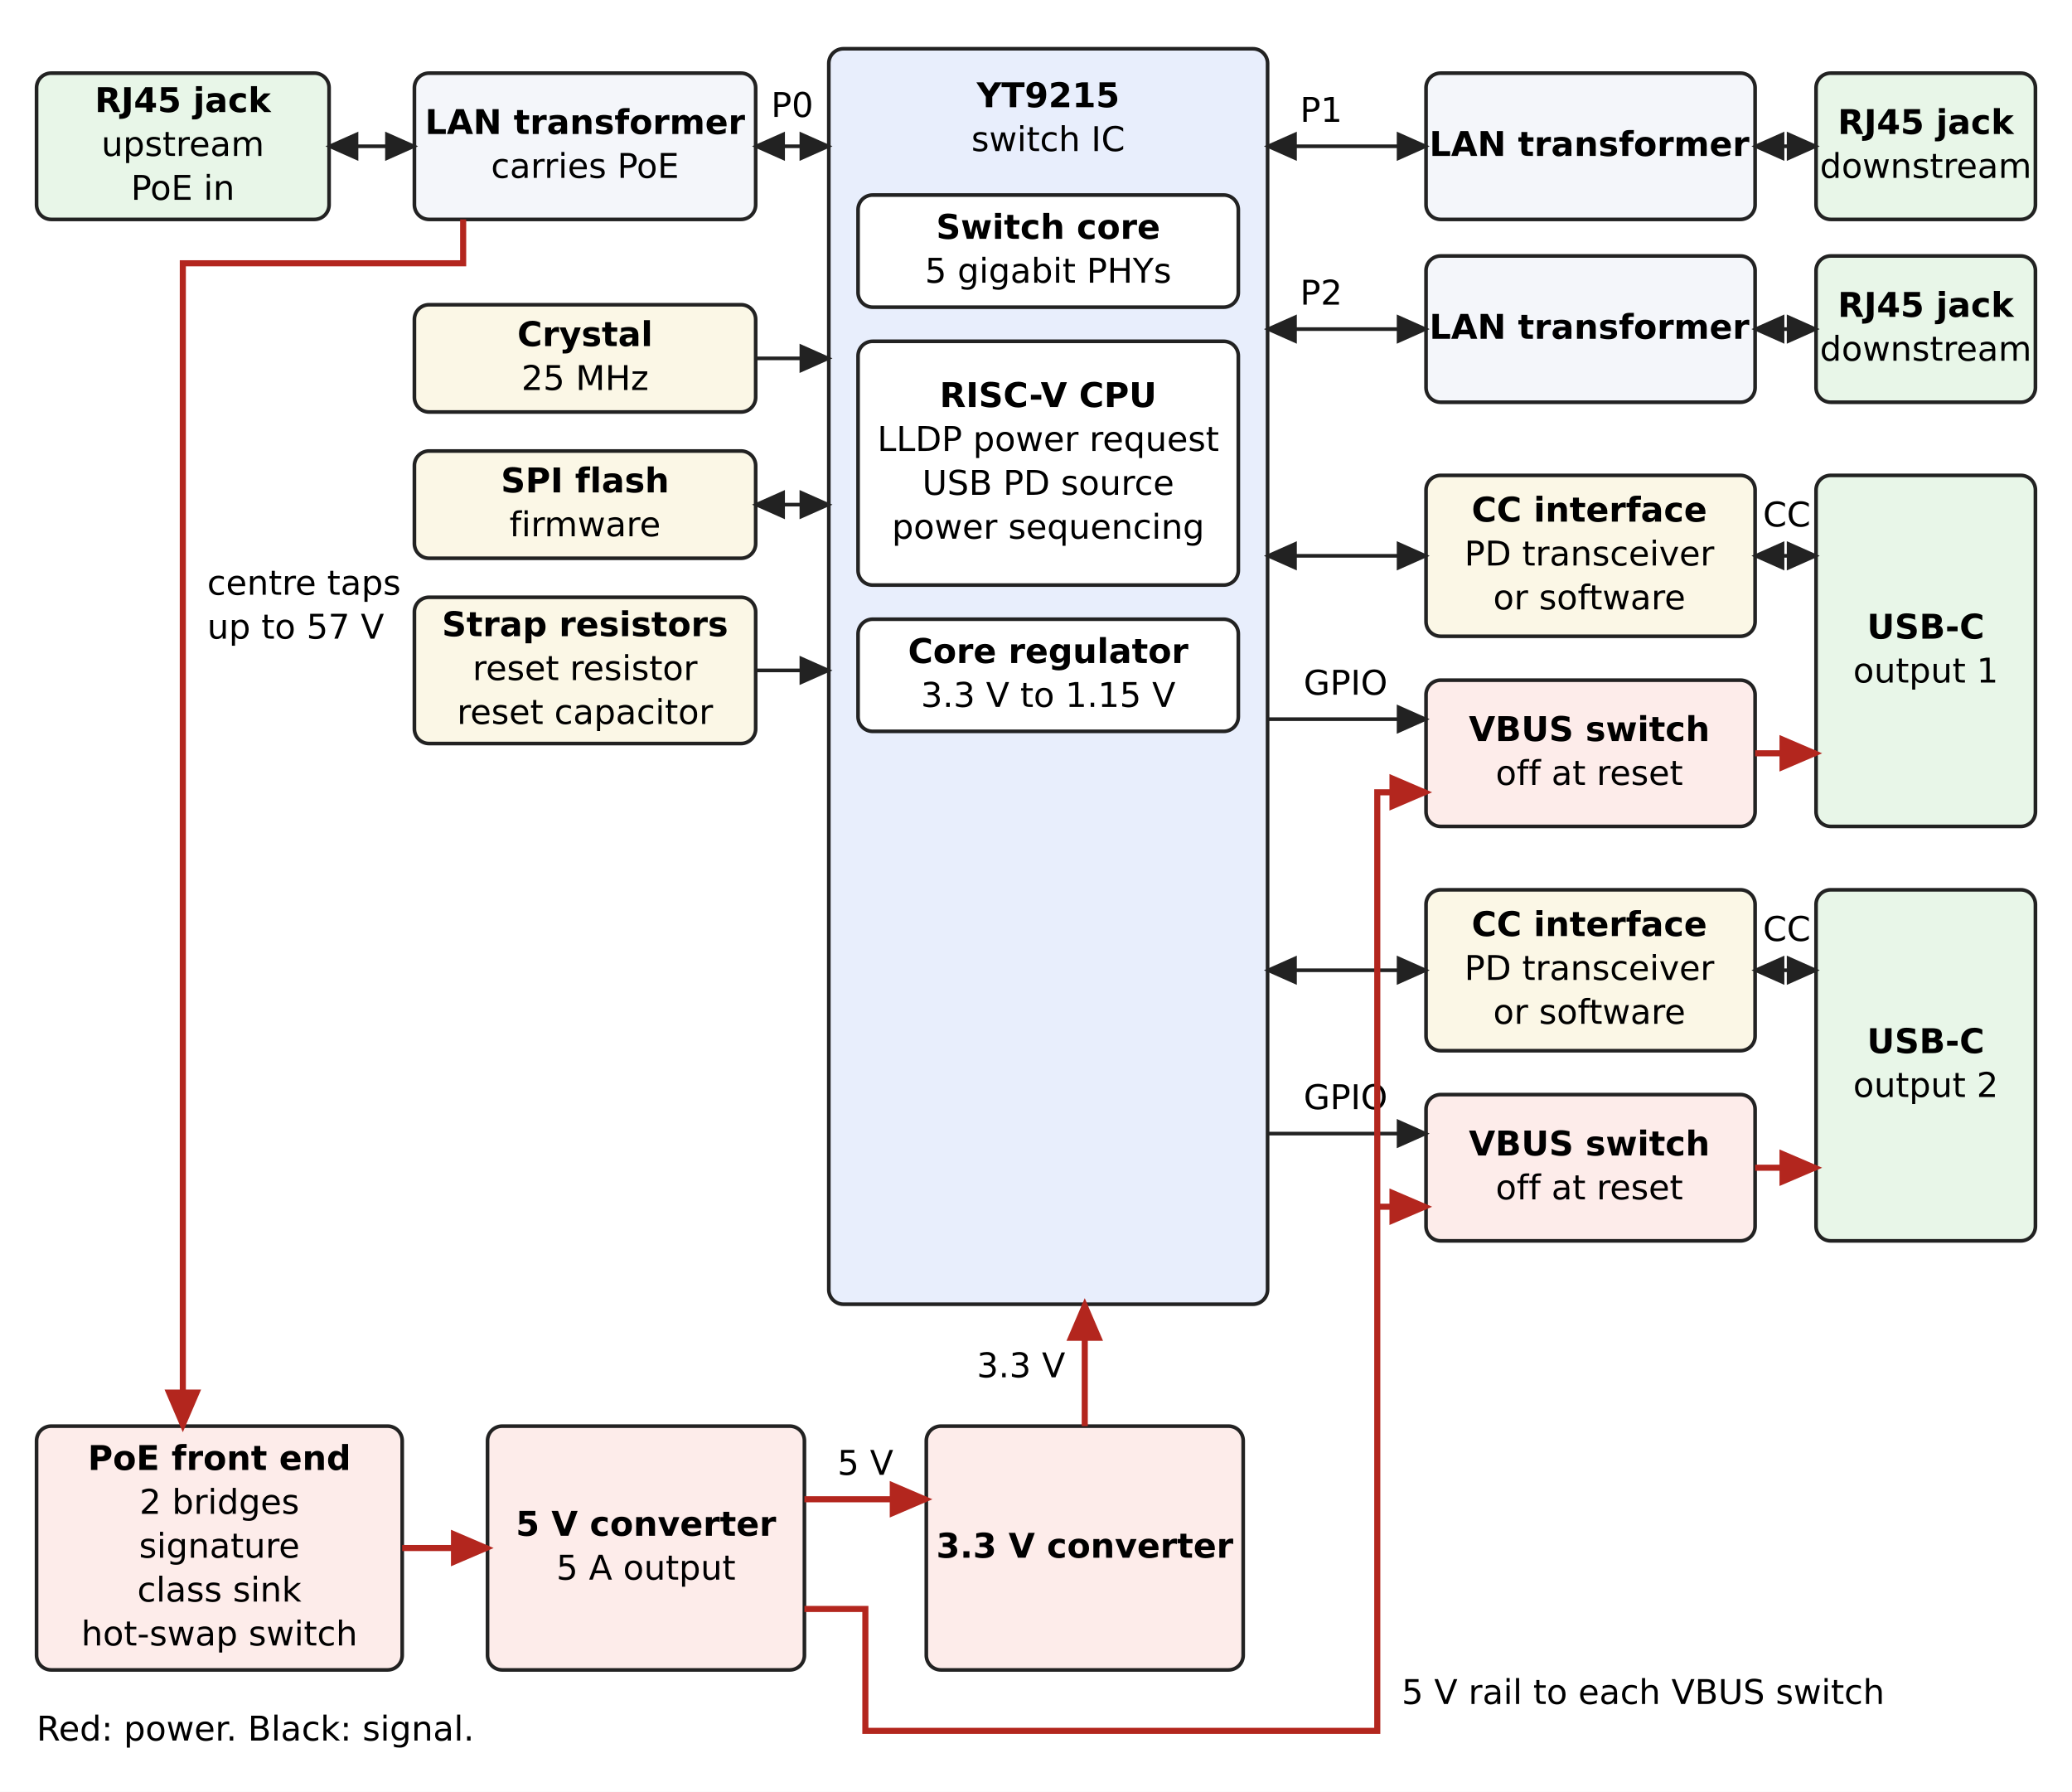
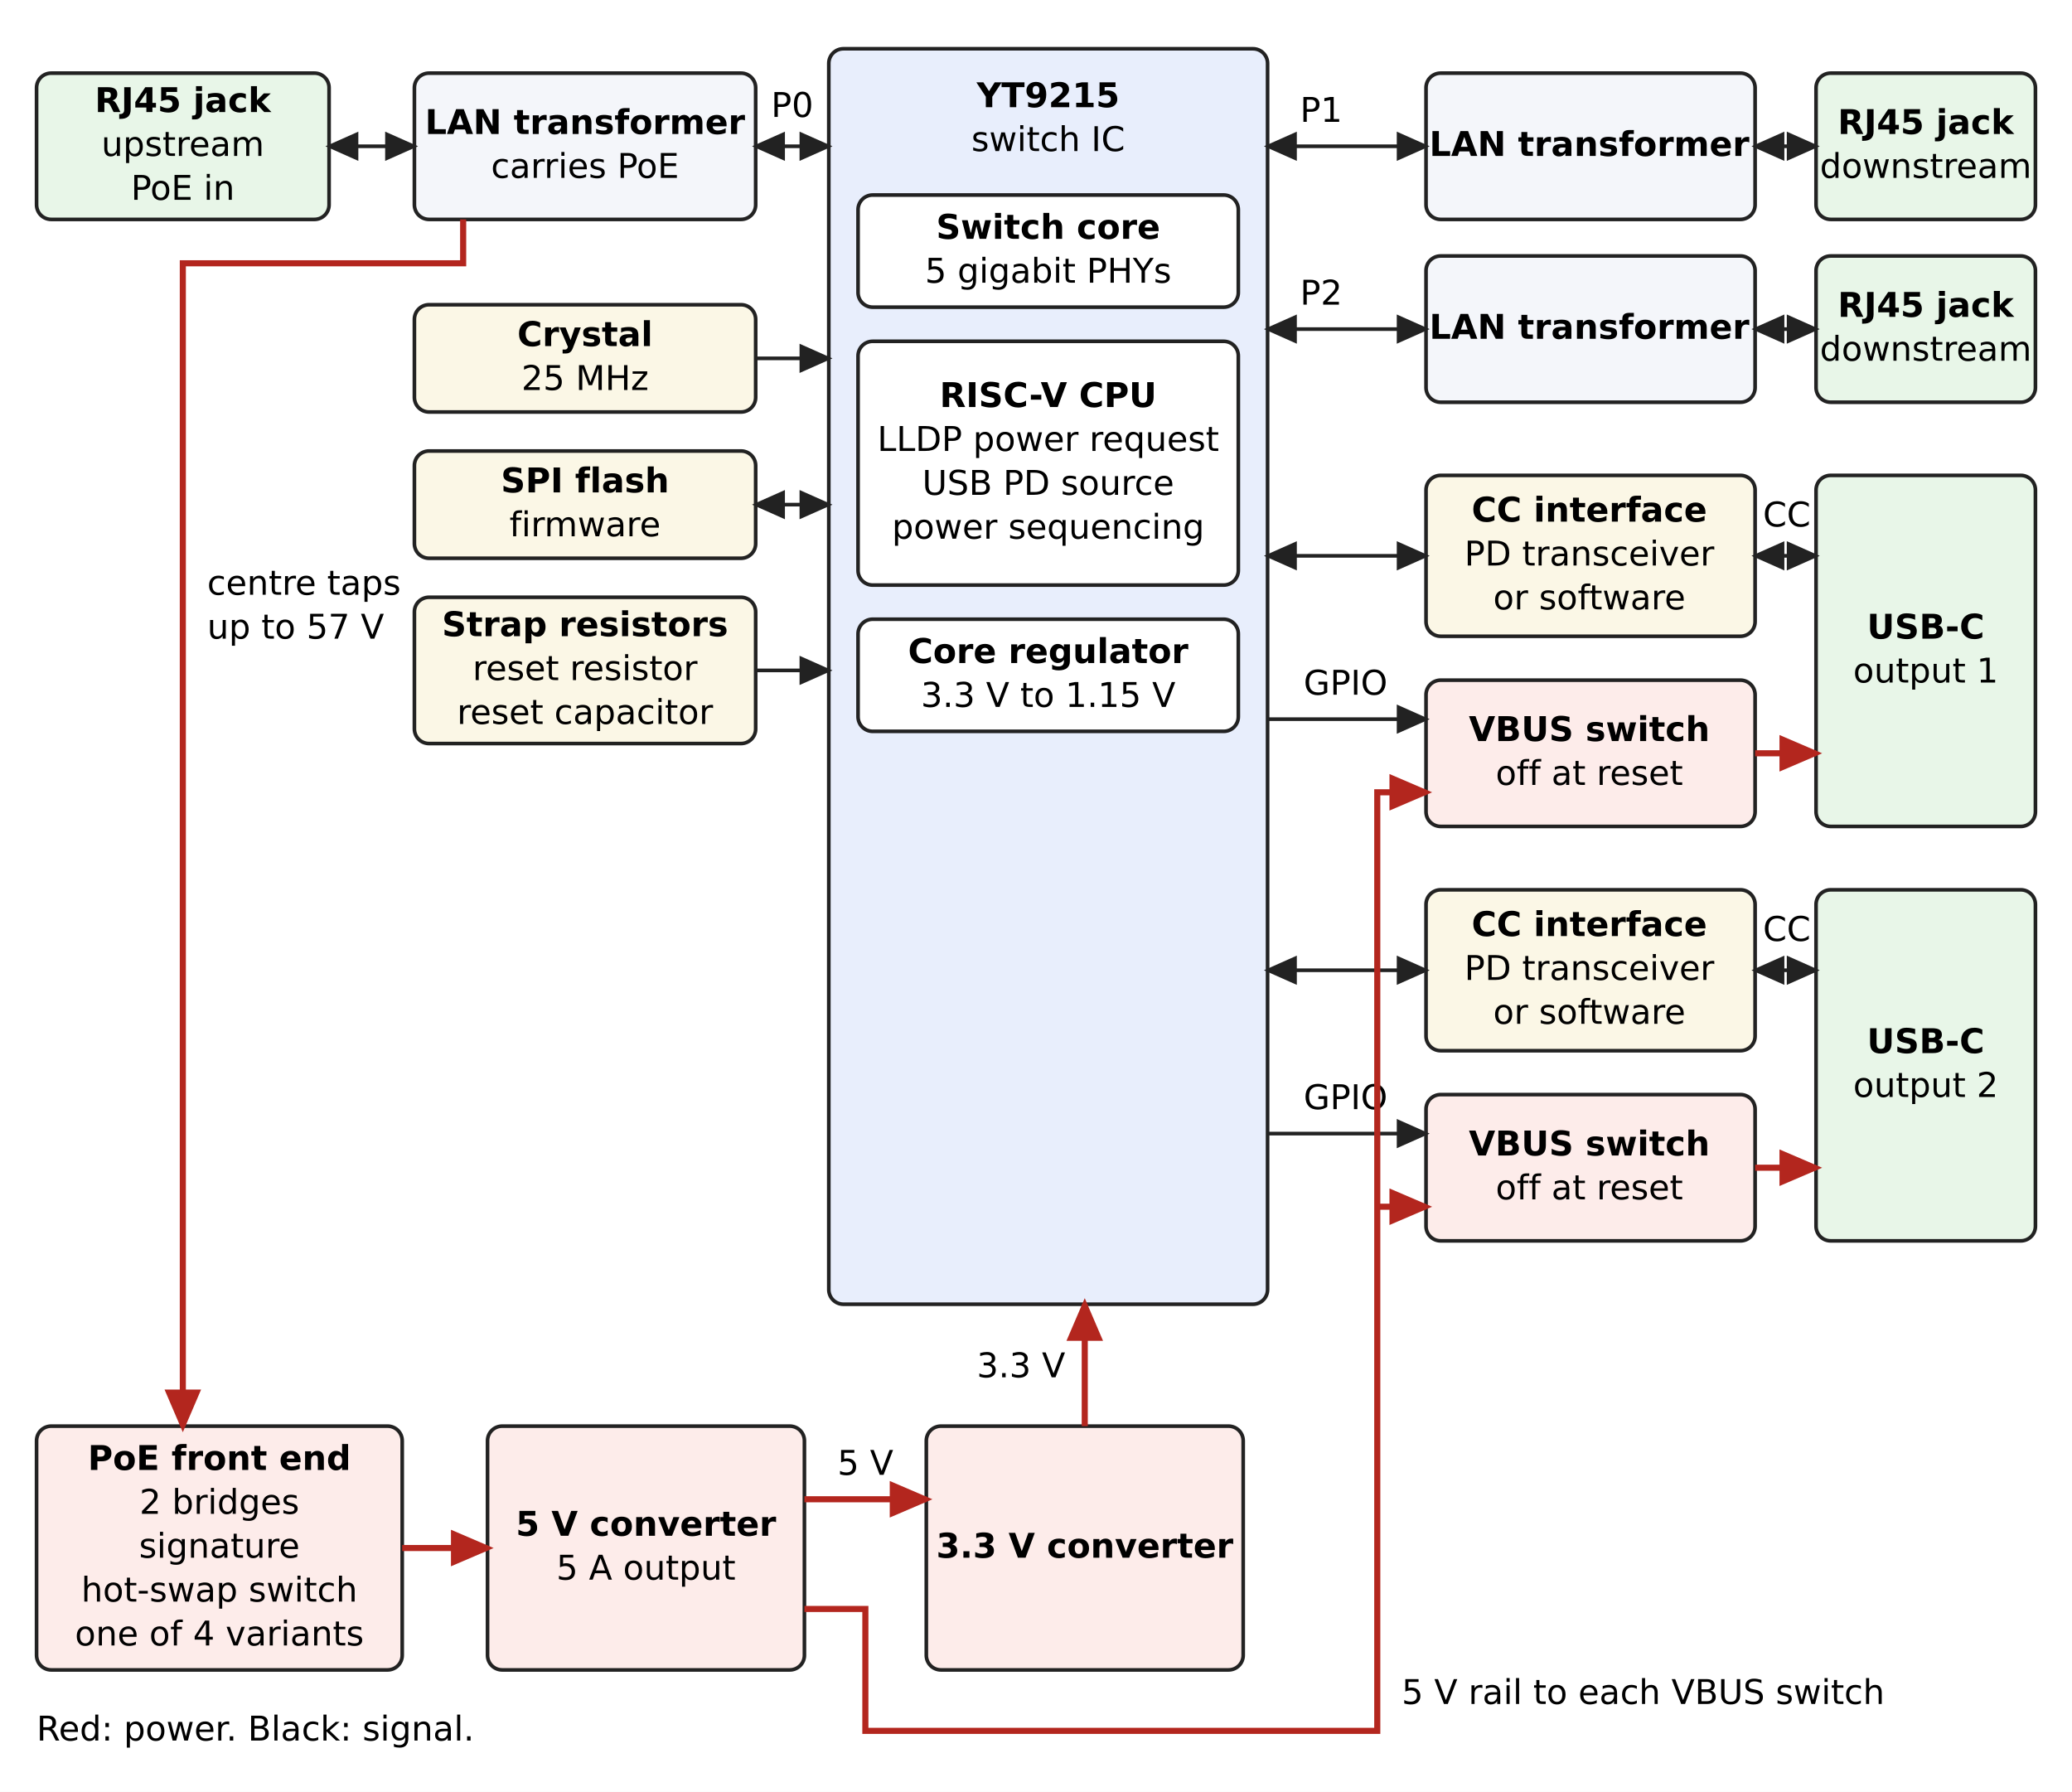
<svg xmlns="http://www.w3.org/2000/svg" viewBox="0 0 850 735" width="850" height="735" font-family="DejaVu Sans, Arial, sans-serif" font-size="14">
  <defs>
    <marker id="a" markerWidth="9" markerHeight="8" refX="8" refY="4" orient="auto">
      <path d="M0,0 L9,4 L0,8 z" fill="#222" />
    </marker>
    <marker id="b" markerWidth="9" markerHeight="8" refX="1" refY="4" orient="auto">
      <path d="M9,0 L0,4 L9,8 z" fill="#222" />
    </marker>
    <marker id="pa" markerWidth="7" markerHeight="6" refX="6" refY="3" orient="auto">
      <path d="M0,0 L7,3 L0,6 z" fill="#b3261e" />
    </marker>
  </defs>
  <rect width="850" height="735" fill="#ffffff" />
  <rect x="340" y="20" width="180" height="515" rx="6" fill="#e8eefc" stroke="#222" stroke-width="1.5" />
  <text x="430" y="40" text-anchor="middle" dominant-baseline="middle" font-weight="bold">YT9215</text>
  <text x="430" y="58" text-anchor="middle" dominant-baseline="middle">switch IC</text>
  <rect x="352" y="80" width="156" height="46" rx="6" fill="#ffffff" stroke="#222" stroke-width="1.5" />
  <text x="430" y="94" text-anchor="middle" dominant-baseline="middle" font-weight="bold">Switch core</text>
  <text x="430" y="112" text-anchor="middle" dominant-baseline="middle">5 gigabit PHYs</text>
  <rect x="352" y="140" width="156" height="100" rx="6" fill="#ffffff" stroke="#222" stroke-width="1.5" />
  <text x="430" y="163" text-anchor="middle" dominant-baseline="middle" font-weight="bold">RISC-V CPU</text>
  <text x="430" y="181" text-anchor="middle" dominant-baseline="middle">LLDP power request</text>
  <text x="430" y="199" text-anchor="middle" dominant-baseline="middle">USB PD source</text>
  <text x="430" y="217" text-anchor="middle" dominant-baseline="middle">power sequencing</text>
  <rect x="352" y="254" width="156" height="46" rx="6" fill="#ffffff" stroke="#222" stroke-width="1.5" />
  <text x="430" y="268" text-anchor="middle" dominant-baseline="middle" font-weight="bold">Core regulator</text>
  <text x="430" y="286" text-anchor="middle" dominant-baseline="middle">3.3 V to 1.15 V</text>
  <rect x="15" y="30" width="120" height="60" rx="6" fill="#e8f6e8" stroke="#222" stroke-width="1.5" />
  <text x="75" y="42" text-anchor="middle" dominant-baseline="middle" font-weight="bold">RJ45 jack</text>
  <text x="75" y="60" text-anchor="middle" dominant-baseline="middle">upstream</text>
  <text x="75" y="78" text-anchor="middle" dominant-baseline="middle">PoE in</text>
  <rect x="170" y="30" width="140" height="60" rx="6" fill="#f4f6fa" stroke="#222" stroke-width="1.5" />
  <text x="240" y="51" text-anchor="middle" dominant-baseline="middle" font-weight="bold">LAN transformer</text>
  <text x="240" y="69" text-anchor="middle" dominant-baseline="middle">carries PoE</text>
  <path d="M135,60 L170,60" fill="none" stroke="#222" stroke-width="1.5" marker-end="url(#a)" marker-start="url(#b)" />
  <path d="M310,60 L340,60" fill="none" stroke="#222" stroke-width="1.5" marker-end="url(#a)" marker-start="url(#b)" />
  <text x="325" y="44" text-anchor="middle" dominant-baseline="middle">P0</text>
  <rect x="170" y="125" width="140" height="44" rx="6" fill="#fbf7e6" stroke="#222" stroke-width="1.5" />
  <text x="240" y="138" text-anchor="middle" dominant-baseline="middle" font-weight="bold">Crystal</text>
  <text x="240" y="156" text-anchor="middle" dominant-baseline="middle">25 MHz</text>
  <path d="M310,147 L340,147" fill="none" stroke="#222" stroke-width="1.5" marker-end="url(#a)" />
  <rect x="170" y="185" width="140" height="44" rx="6" fill="#fbf7e6" stroke="#222" stroke-width="1.5" />
  <text x="240" y="198" text-anchor="middle" dominant-baseline="middle" font-weight="bold">SPI flash</text>
  <text x="240" y="216" text-anchor="middle" dominant-baseline="middle">firmware</text>
  <path d="M310,207 L340,207" fill="none" stroke="#222" stroke-width="1.5" marker-end="url(#a)" marker-start="url(#b)" />
  <rect x="170" y="245" width="140" height="60" rx="6" fill="#fbf7e6" stroke="#222" stroke-width="1.5" />
  <text x="240" y="257" text-anchor="middle" dominant-baseline="middle" font-weight="bold">Strap resistors</text>
  <text x="240" y="275" text-anchor="middle" dominant-baseline="middle">reset resistor</text>
  <text x="240" y="293" text-anchor="middle" dominant-baseline="middle">reset capacitor</text>
  <path d="M310,275 L340,275" fill="none" stroke="#222" stroke-width="1.5" marker-end="url(#a)" />
  <rect x="585" y="30" width="135" height="60" rx="6" fill="#f4f6fa" stroke="#222" stroke-width="1.5" />
  <text x="652" y="60" text-anchor="middle" dominant-baseline="middle" font-weight="bold">LAN transformer</text>
  <rect x="745" y="30" width="90" height="60" rx="6" fill="#e8f6e8" stroke="#222" stroke-width="1.5" />
  <text x="790" y="51" text-anchor="middle" dominant-baseline="middle" font-weight="bold">RJ45 jack</text>
  <text x="790" y="69" text-anchor="middle" dominant-baseline="middle">downstream</text>
  <path d="M520,60 L585,60" fill="none" stroke="#222" stroke-width="1.5" marker-end="url(#a)" marker-start="url(#b)" />
  <text x="542" y="46" text-anchor="middle" dominant-baseline="middle">P1</text>
  <path d="M720,60 L745,60" fill="none" stroke="#222" stroke-width="1.5" marker-end="url(#a)" marker-start="url(#b)" />
  <rect x="585" y="105" width="135" height="60" rx="6" fill="#f4f6fa" stroke="#222" stroke-width="1.5" />
  <text x="652" y="135" text-anchor="middle" dominant-baseline="middle" font-weight="bold">LAN transformer</text>
  <rect x="745" y="105" width="90" height="60" rx="6" fill="#e8f6e8" stroke="#222" stroke-width="1.5" />
  <text x="790" y="126" text-anchor="middle" dominant-baseline="middle" font-weight="bold">RJ45 jack</text>
  <text x="790" y="144" text-anchor="middle" dominant-baseline="middle">downstream</text>
  <path d="M520,135 L585,135" fill="none" stroke="#222" stroke-width="1.5" marker-end="url(#a)" marker-start="url(#b)" />
  <text x="542" y="121" text-anchor="middle" dominant-baseline="middle">P2</text>
  <path d="M720,135 L745,135" fill="none" stroke="#222" stroke-width="1.5" marker-end="url(#a)" marker-start="url(#b)" />
  <rect x="585" y="195" width="135" height="66" rx="6" fill="#fbf7e6" stroke="#222" stroke-width="1.5" />
  <text x="652" y="210" text-anchor="middle" dominant-baseline="middle" font-weight="bold">CC interface</text>
  <text x="652" y="228" text-anchor="middle" dominant-baseline="middle">PD transceiver</text>
  <text x="652" y="246" text-anchor="middle" dominant-baseline="middle">or software</text>
  <path d="M520,228 L585,228" fill="none" stroke="#222" stroke-width="1.5" marker-end="url(#a)" marker-start="url(#b)" />
  <rect x="585" y="279" width="135" height="60" rx="6" fill="#fdecea" stroke="#222" stroke-width="1.5" />
  <text x="652" y="300" text-anchor="middle" dominant-baseline="middle" font-weight="bold">VBUS switch</text>
  <text x="652" y="318" text-anchor="middle" dominant-baseline="middle">off at reset</text>
  <path d="M520,295 L585,295" fill="none" stroke="#222" stroke-width="1.5" marker-end="url(#a)" />
  <text x="552" y="281" text-anchor="middle" dominant-baseline="middle">GPIO</text>
  <rect x="745" y="195" width="90" height="144" rx="6" fill="#e8f6e8" stroke="#222" stroke-width="1.5" />
  <text x="790" y="258" text-anchor="middle" dominant-baseline="middle" font-weight="bold">USB-C</text>
  <text x="790" y="276" text-anchor="middle" dominant-baseline="middle">output 1</text>
  <path d="M720,228 L745,228" fill="none" stroke="#222" stroke-width="1.5" marker-end="url(#a)" marker-start="url(#b)" />
  <text x="733" y="212" text-anchor="middle" dominant-baseline="middle">CC</text>
  <path d="M720,309 L745,309" fill="none" stroke="#b3261e" stroke-width="2.5" marker-end="url(#pa)" />
  <rect x="585" y="365" width="135" height="66" rx="6" fill="#fbf7e6" stroke="#222" stroke-width="1.5" />
  <text x="652" y="380" text-anchor="middle" dominant-baseline="middle" font-weight="bold">CC interface</text>
  <text x="652" y="398" text-anchor="middle" dominant-baseline="middle">PD transceiver</text>
  <text x="652" y="416" text-anchor="middle" dominant-baseline="middle">or software</text>
  <path d="M520,398 L585,398" fill="none" stroke="#222" stroke-width="1.5" marker-end="url(#a)" marker-start="url(#b)" />
  <rect x="585" y="449" width="135" height="60" rx="6" fill="#fdecea" stroke="#222" stroke-width="1.5" />
  <text x="652" y="470" text-anchor="middle" dominant-baseline="middle" font-weight="bold">VBUS switch</text>
  <text x="652" y="488" text-anchor="middle" dominant-baseline="middle">off at reset</text>
  <path d="M520,465 L585,465" fill="none" stroke="#222" stroke-width="1.5" marker-end="url(#a)" />
  <text x="552" y="451" text-anchor="middle" dominant-baseline="middle">GPIO</text>
  <rect x="745" y="365" width="90" height="144" rx="6" fill="#e8f6e8" stroke="#222" stroke-width="1.5" />
  <text x="790" y="428" text-anchor="middle" dominant-baseline="middle" font-weight="bold">USB-C</text>
  <text x="790" y="446" text-anchor="middle" dominant-baseline="middle">output 2</text>
  <path d="M720,398 L745,398" fill="none" stroke="#222" stroke-width="1.5" marker-end="url(#a)" marker-start="url(#b)" />
  <text x="733" y="382" text-anchor="middle" dominant-baseline="middle">CC</text>
  <path d="M720,479 L745,479" fill="none" stroke="#b3261e" stroke-width="2.5" marker-end="url(#pa)" />
  <rect x="15" y="585" width="150" height="100" rx="6" fill="#fdecea" stroke="#222" stroke-width="1.5" />
  <text x="90" y="599" text-anchor="middle" dominant-baseline="middle" font-weight="bold">PoE front end</text>
  <text x="90" y="617" text-anchor="middle" dominant-baseline="middle">2 bridges</text>
  <text x="90" y="635" text-anchor="middle" dominant-baseline="middle">signature</text>
-   <text x="90" y="653" text-anchor="middle" dominant-baseline="middle">class sink</text>
-   <text x="90" y="671" text-anchor="middle" dominant-baseline="middle">hot-swap switch</text>
+   <text x="90" y="653" text-anchor="middle" dominant-baseline="middle">hot-swap switch</text>
+   <text x="90" y="671" text-anchor="middle" dominant-baseline="middle">one of 4 variants</text>
  <path d="M190,90 L190,108 L75,108 L75,585" fill="none" stroke="#b3261e" stroke-width="2.5" marker-end="url(#pa)" />
  <text x="85" y="240" text-anchor="start" dominant-baseline="middle">centre taps</text>
  <text x="85" y="258" text-anchor="start" dominant-baseline="middle">up to 57 V</text>
  <rect x="200" y="585" width="130" height="100" rx="6" fill="#fdecea" stroke="#222" stroke-width="1.5" />
  <text x="265" y="626" text-anchor="middle" dominant-baseline="middle" font-weight="bold">5 V converter</text>
  <text x="265" y="644" text-anchor="middle" dominant-baseline="middle">5 A output</text>
  <path d="M165,635 L200,635" fill="none" stroke="#b3261e" stroke-width="2.5" marker-end="url(#pa)" />
  <rect x="380" y="585" width="130" height="100" rx="6" fill="#fdecea" stroke="#222" stroke-width="1.5" />
  <text x="445" y="635" text-anchor="middle" dominant-baseline="middle" font-weight="bold">3.3 V converter</text>
  <path d="M330,615 L380,615" fill="none" stroke="#b3261e" stroke-width="2.5" marker-end="url(#pa)" />
  <text x="355" y="601" text-anchor="middle" dominant-baseline="middle">5 V</text>
  <path d="M445,585 L445,535" fill="none" stroke="#b3261e" stroke-width="2.5" marker-end="url(#pa)" />
  <text x="437" y="561" text-anchor="end" dominant-baseline="middle">3.3 V</text>
  <path d="M330,660 L355,660 L355,710 L565,710 L565,325 L585,325" fill="none" stroke="#b3261e" stroke-width="2.5" marker-end="url(#pa)" />
  <path d="M565,495 L585,495" fill="none" stroke="#b3261e" stroke-width="2.5" marker-end="url(#pa)" />
  <text x="575" y="695" text-anchor="start" dominant-baseline="middle">5 V rail to each VBUS switch</text>
  <text x="15" y="710" text-anchor="start" dominant-baseline="middle">Red: power. Black: signal.</text>
</svg>
